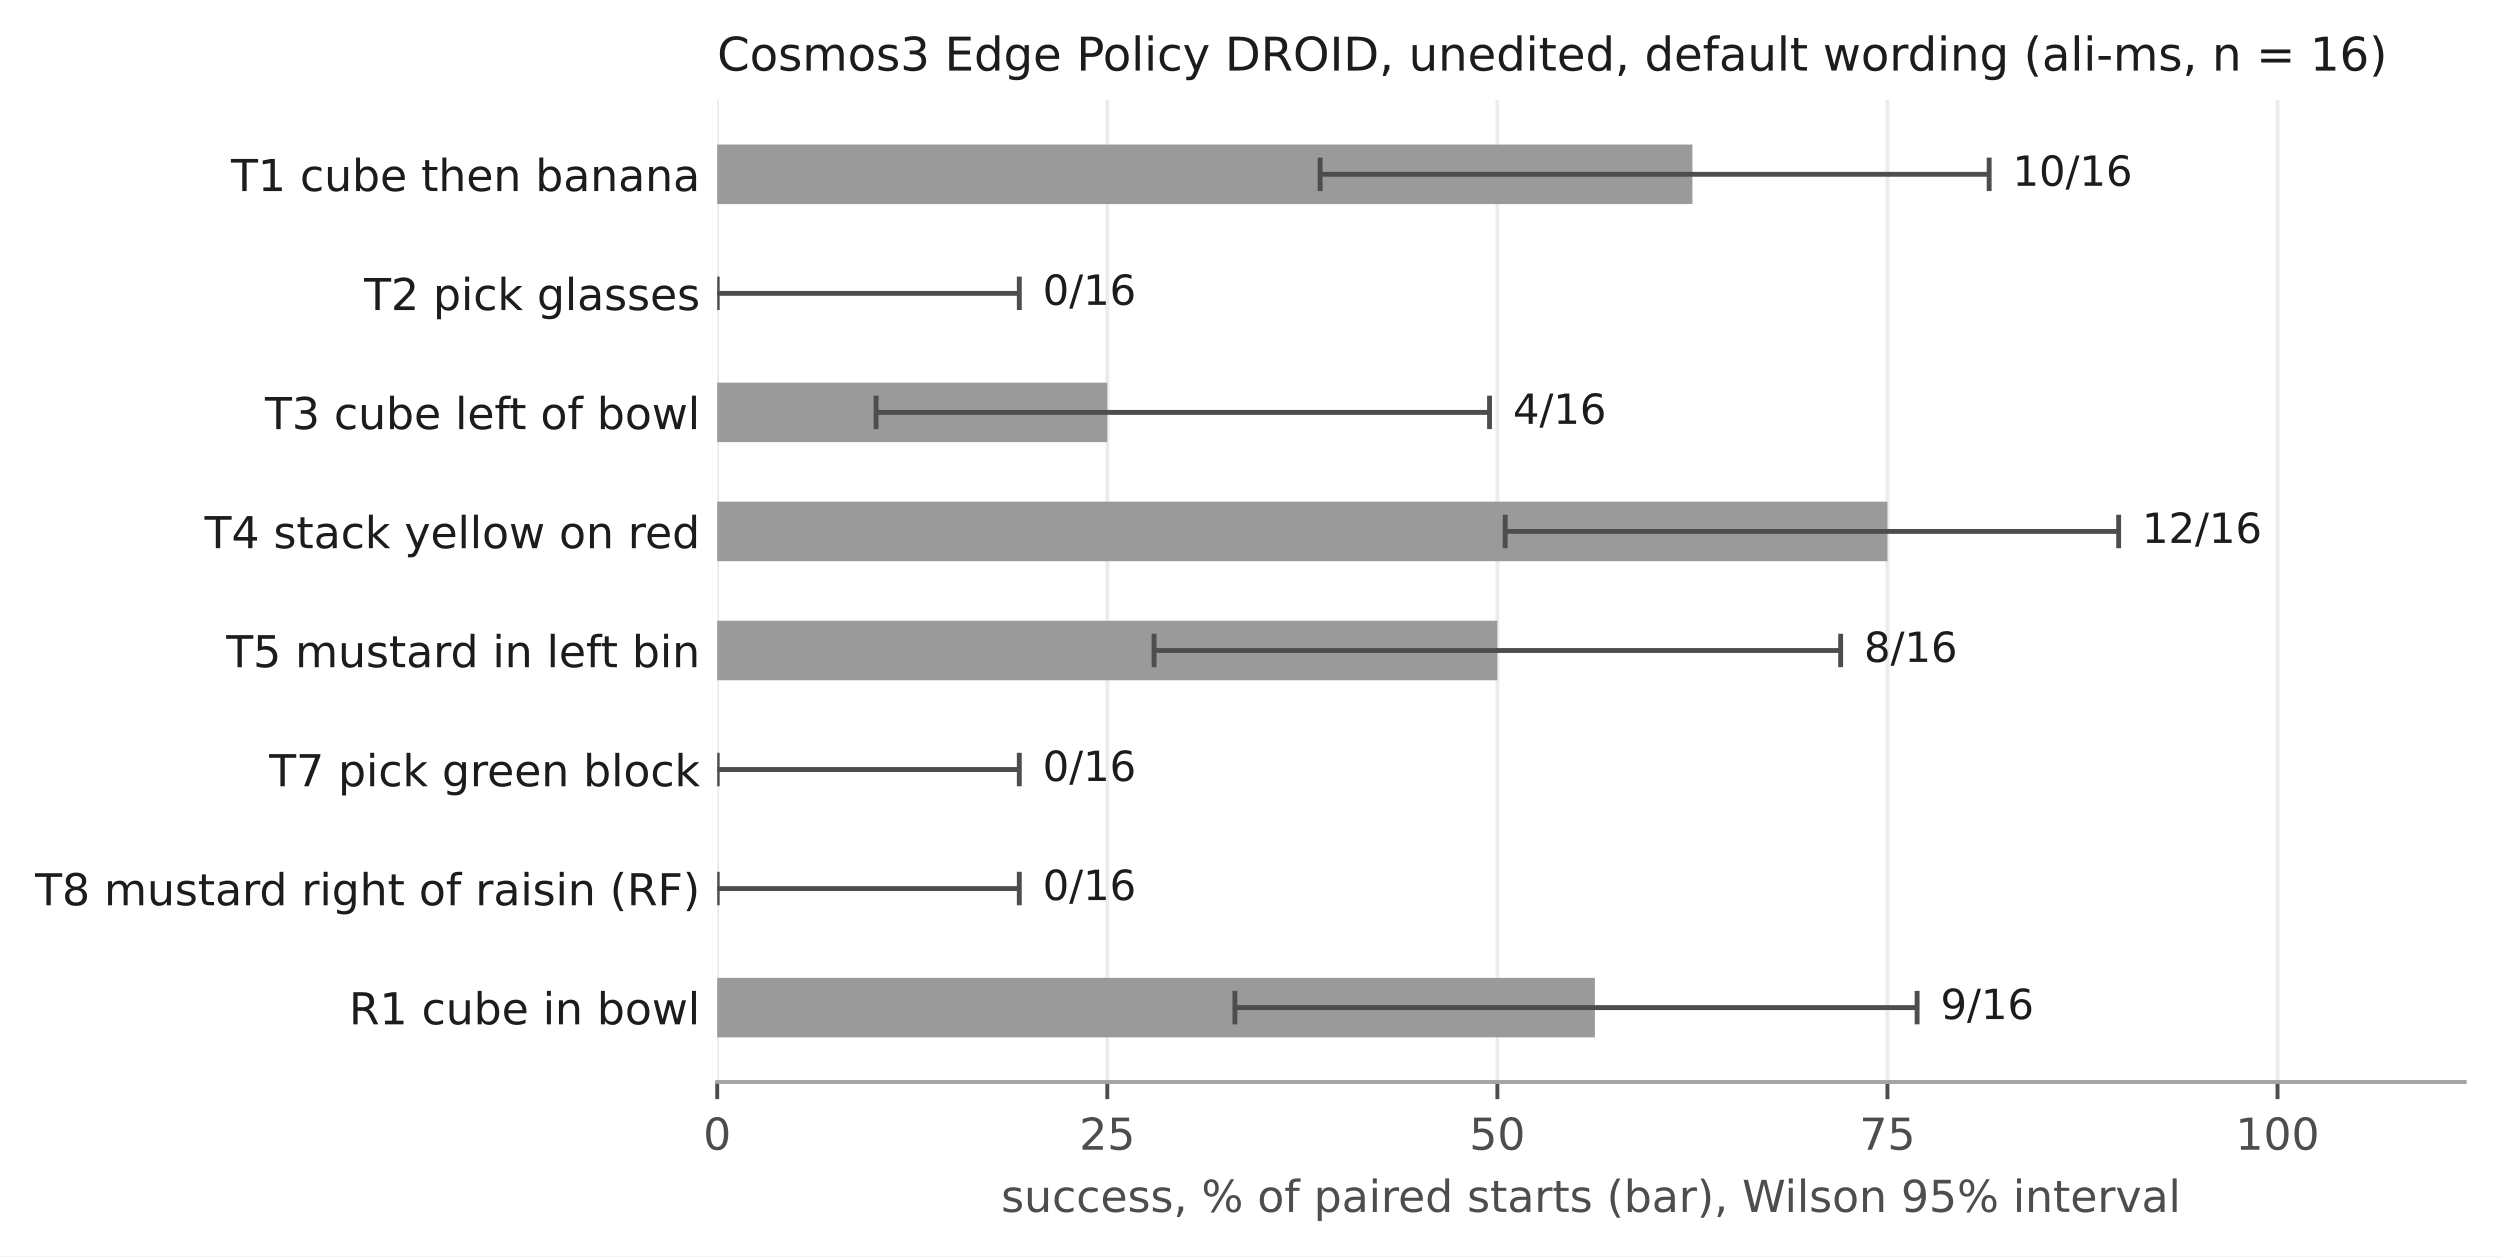
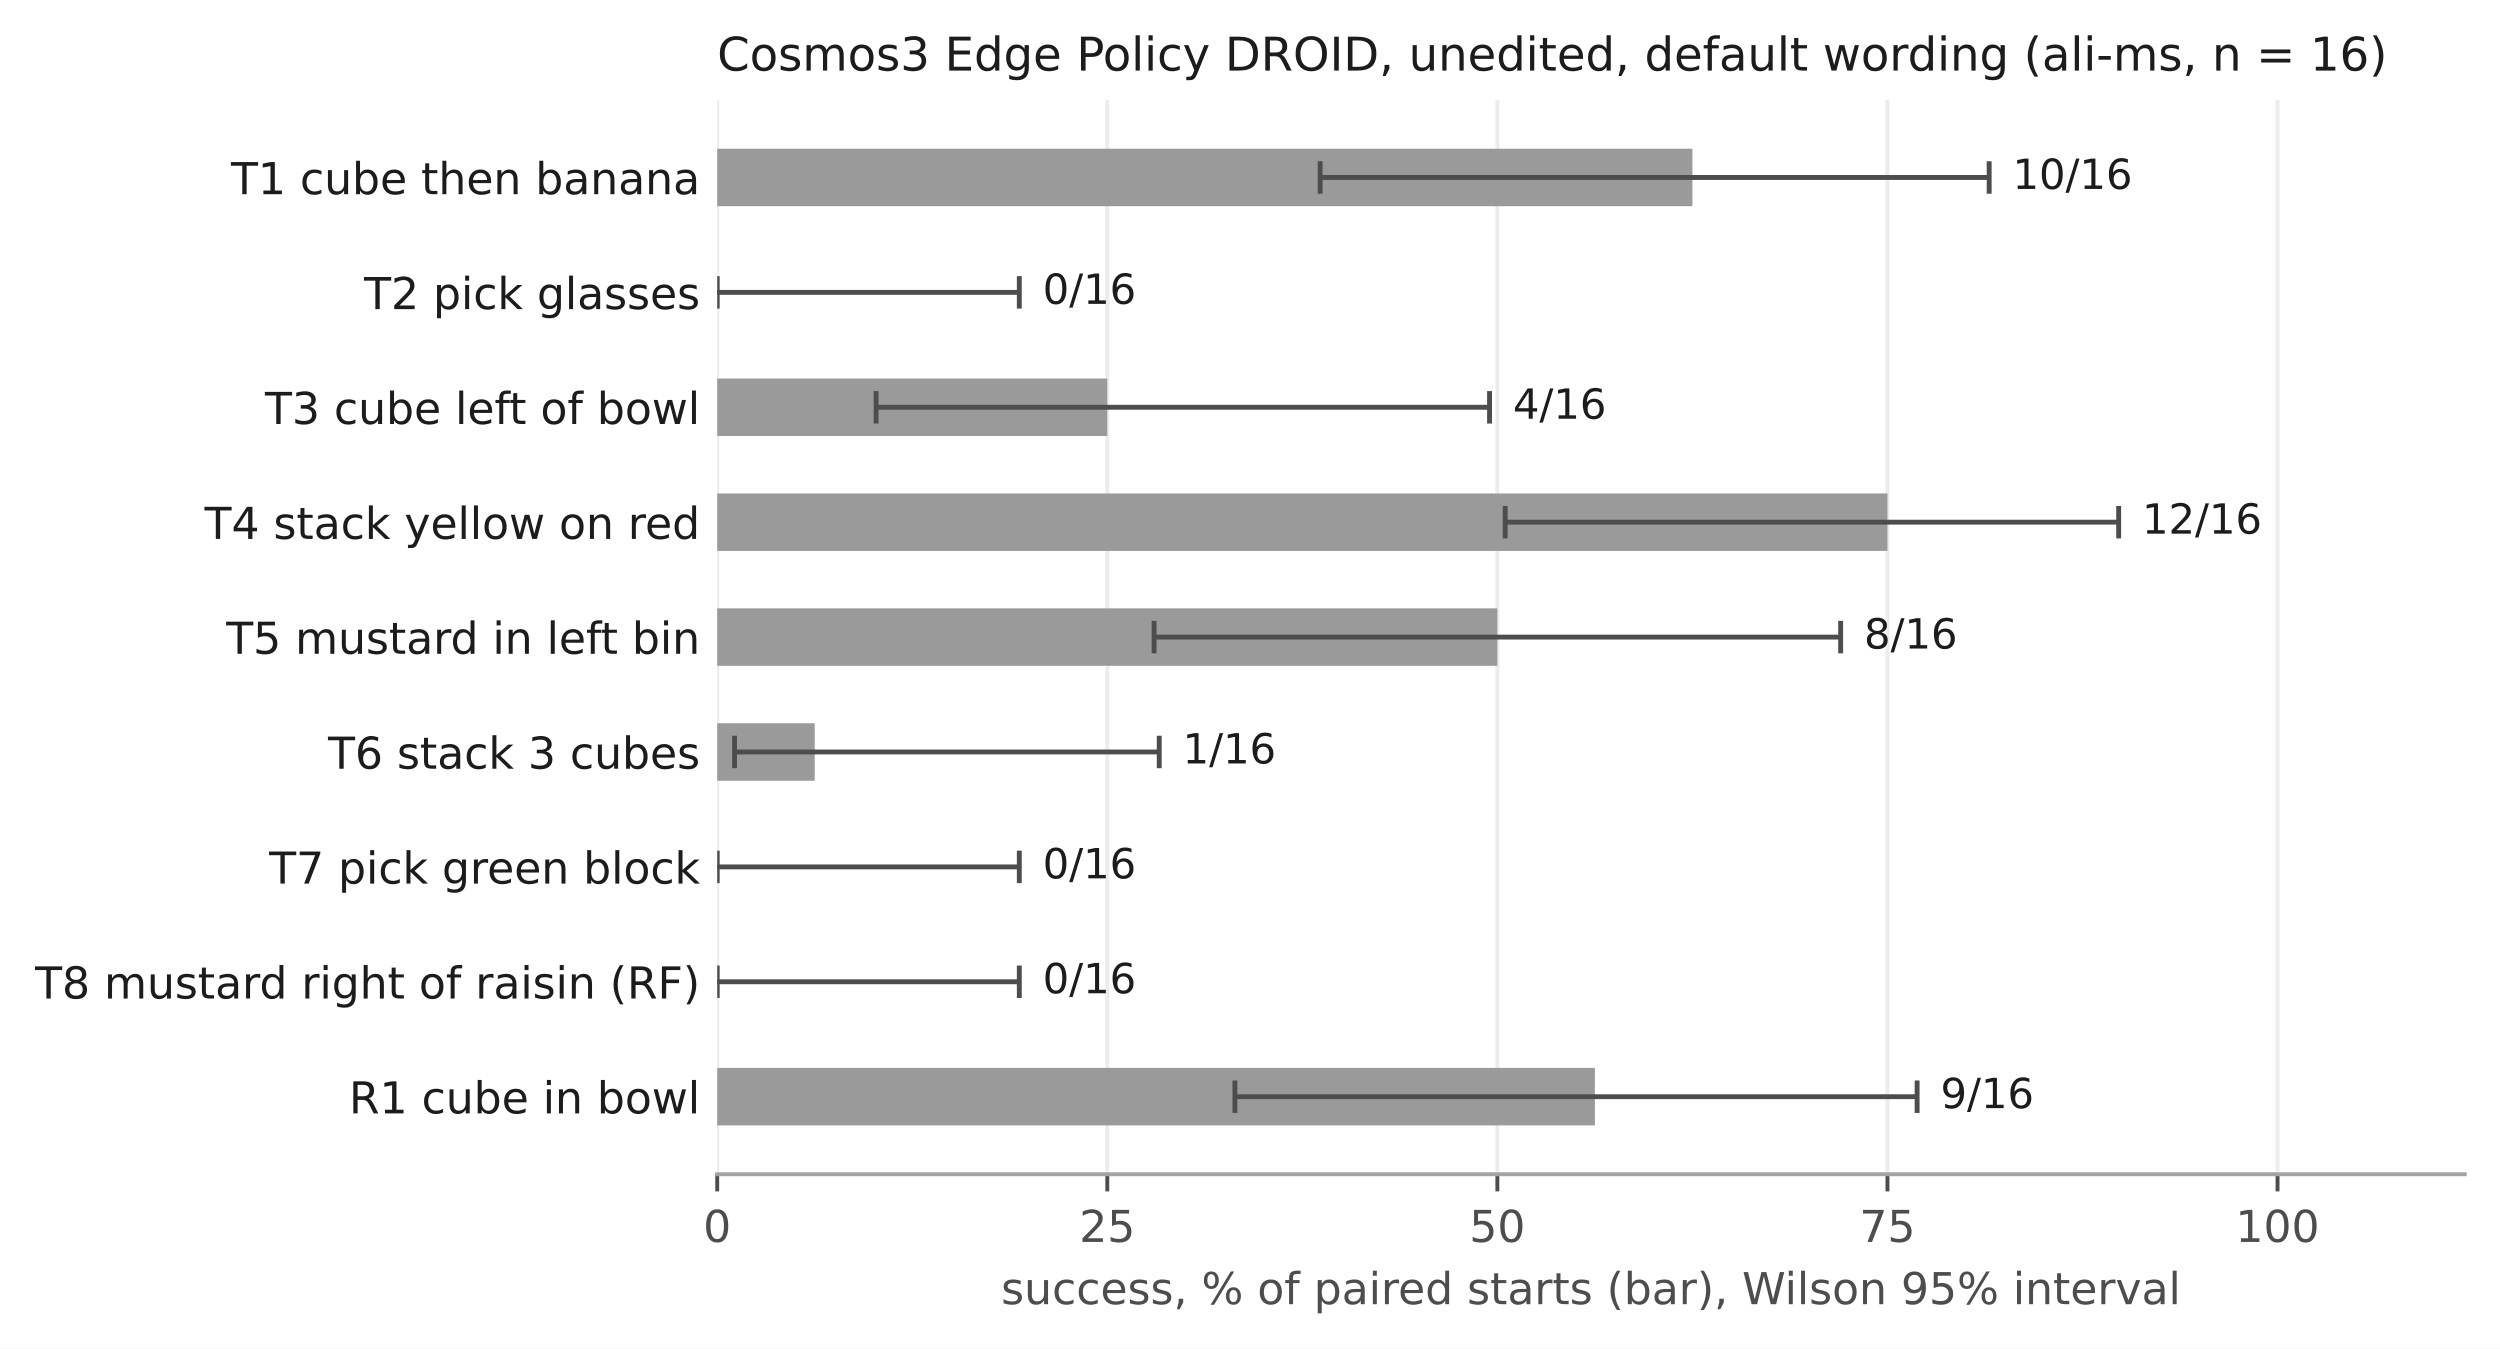
- <svg xmlns="http://www.w3.org/2000/svg" xmlns:xlink="http://www.w3.org/1999/xlink" width="510.885pt" height="256.732pt" viewBox="0 0 510.885 256.732" version="1.1">
+ <svg xmlns="http://www.w3.org/2000/svg" xmlns:xlink="http://www.w3.org/1999/xlink" width="510.885pt" height="275.582pt" viewBox="0 0 510.885 275.582" version="1.1">
  <defs>
    <style type="text/css">*{stroke-linejoin: round; stroke-linecap: butt}</style>
  </defs>
  <g id="figure_1">
    <g id="patch_1">
-       <path d="M -0 256.732  L 510.885 256.732  L 510.885 0  L -0 0  z " style="fill: #ffffff" />
+       <path d="M -0 275.582  L 510.885 275.582  L 510.885 0  L -0 0  z " style="fill: #ffffff" />
    </g>
    <g id="axes_1">
      <g id="patch_2">
-         <path d="M 146.565 221.111  L 503.685 221.111  L 503.685 20.419  L 146.565 20.419  z " style="fill: #ffffff" />
+         <path d="M 146.565 239.961  L 503.685 239.961  L 503.685 20.419  L 146.565 20.419  z " style="fill: #ffffff" />
      </g>
      <g id="matplotlib.axis_1">
        <g id="xtick_1">
          <g id="line2d_1">
-             <path d="M 146.565 221.111  L 146.565 20.419  " clip-path="url(#p3d941465fb)" style="fill: none; stroke: #ececec; stroke-width: 0.8; stroke-linecap: square" />
+             <path d="M 146.565 239.961  L 146.565 20.419  " clip-path="url(#p6e82936153)" style="fill: none; stroke: #ececec; stroke-width: 0.8; stroke-linecap: square" />
          </g>
          <g id="line2d_2">
            <defs>
-               <path id="m8ef82fa23c" d="M 0 0  L 0 3.5  " style="stroke: #4d4d4d; stroke-width: 0.8" />
+               <path id="m8c2349c623" d="M 0 0  L 0 3.5  " style="stroke: #4d4d4d; stroke-width: 0.8" />
            </defs>
            <g>
-               <use xlink:href="#m8ef82fa23c" x="146.565" y="221.111" style="fill: #4d4d4d; stroke: #4d4d4d; stroke-width: 0.8" />
+               <use xlink:href="#m8c2349c623" x="146.565" y="239.961" style="fill: #4d4d4d; stroke: #4d4d4d; stroke-width: 0.8" />
            </g>
          </g>
          <g id="text_1">
-             <text style="font-size: 9px; font-family: 'DejaVu Sans'; text-anchor: middle; fill: #4d4d4d" x="146.565" y="234.95" transform="rotate(-0 146.5648 234.9499)">0</text>
+             <text style="font-size: 9px; font-family: 'DejaVu Sans'; text-anchor: middle; fill: #4d4d4d" x="146.565" y="253.8" transform="rotate(-0 146.5648 253.7995)">0</text>
          </g>
        </g>
        <g id="xtick_2">
          <g id="line2d_3">
-             <path d="M 226.279 221.111  L 226.279 20.419  " clip-path="url(#p3d941465fb)" style="fill: none; stroke: #ececec; stroke-width: 0.8; stroke-linecap: square" />
+             <path d="M 226.279 239.961  L 226.279 20.419  " clip-path="url(#p6e82936153)" style="fill: none; stroke: #ececec; stroke-width: 0.8; stroke-linecap: square" />
          </g>
          <g id="line2d_4">
            <g>
-               <use xlink:href="#m8ef82fa23c" x="226.279" y="221.111" style="fill: #4d4d4d; stroke: #4d4d4d; stroke-width: 0.8" />
+               <use xlink:href="#m8c2349c623" x="226.279" y="239.961" style="fill: #4d4d4d; stroke: #4d4d4d; stroke-width: 0.8" />
            </g>
          </g>
          <g id="text_2">
-             <text style="font-size: 9px; font-family: 'DejaVu Sans'; text-anchor: middle; fill: #4d4d4d" x="226.279" y="234.95" transform="rotate(-0 226.2791 234.9499)">25</text>
+             <text style="font-size: 9px; font-family: 'DejaVu Sans'; text-anchor: middle; fill: #4d4d4d" x="226.279" y="253.8" transform="rotate(-0 226.2791 253.7995)">25</text>
          </g>
        </g>
        <g id="xtick_3">
          <g id="line2d_5">
-             <path d="M 305.993 221.111  L 305.993 20.419  " clip-path="url(#p3d941465fb)" style="fill: none; stroke: #ececec; stroke-width: 0.8; stroke-linecap: square" />
+             <path d="M 305.993 239.961  L 305.993 20.419  " clip-path="url(#p6e82936153)" style="fill: none; stroke: #ececec; stroke-width: 0.8; stroke-linecap: square" />
          </g>
          <g id="line2d_6">
            <g>
-               <use xlink:href="#m8ef82fa23c" x="305.993" y="221.111" style="fill: #4d4d4d; stroke: #4d4d4d; stroke-width: 0.8" />
+               <use xlink:href="#m8c2349c623" x="305.993" y="239.961" style="fill: #4d4d4d; stroke: #4d4d4d; stroke-width: 0.8" />
            </g>
          </g>
          <g id="text_3">
-             <text style="font-size: 9px; font-family: 'DejaVu Sans'; text-anchor: middle; fill: #4d4d4d" x="305.993" y="234.95" transform="rotate(-0 305.9934 234.9499)">50</text>
+             <text style="font-size: 9px; font-family: 'DejaVu Sans'; text-anchor: middle; fill: #4d4d4d" x="305.993" y="253.8" transform="rotate(-0 305.9934 253.7995)">50</text>
          </g>
        </g>
        <g id="xtick_4">
          <g id="line2d_7">
-             <path d="M 385.708 221.111  L 385.708 20.419  " clip-path="url(#p3d941465fb)" style="fill: none; stroke: #ececec; stroke-width: 0.8; stroke-linecap: square" />
+             <path d="M 385.708 239.961  L 385.708 20.419  " clip-path="url(#p6e82936153)" style="fill: none; stroke: #ececec; stroke-width: 0.8; stroke-linecap: square" />
          </g>
          <g id="line2d_8">
            <g>
-               <use xlink:href="#m8ef82fa23c" x="385.708" y="221.111" style="fill: #4d4d4d; stroke: #4d4d4d; stroke-width: 0.8" />
+               <use xlink:href="#m8c2349c623" x="385.708" y="239.961" style="fill: #4d4d4d; stroke: #4d4d4d; stroke-width: 0.8" />
            </g>
          </g>
          <g id="text_4">
-             <text style="font-size: 9px; font-family: 'DejaVu Sans'; text-anchor: middle; fill: #4d4d4d" x="385.708" y="234.95" transform="rotate(-0 385.7077 234.9499)">75</text>
+             <text style="font-size: 9px; font-family: 'DejaVu Sans'; text-anchor: middle; fill: #4d4d4d" x="385.708" y="253.8" transform="rotate(-0 385.7077 253.7995)">75</text>
          </g>
        </g>
        <g id="xtick_5">
          <g id="line2d_9">
-             <path d="M 465.422 221.111  L 465.422 20.419  " clip-path="url(#p3d941465fb)" style="fill: none; stroke: #ececec; stroke-width: 0.8; stroke-linecap: square" />
+             <path d="M 465.422 239.961  L 465.422 20.419  " clip-path="url(#p6e82936153)" style="fill: none; stroke: #ececec; stroke-width: 0.8; stroke-linecap: square" />
          </g>
          <g id="line2d_10">
            <g>
-               <use xlink:href="#m8ef82fa23c" x="465.422" y="221.111" style="fill: #4d4d4d; stroke: #4d4d4d; stroke-width: 0.8" />
+               <use xlink:href="#m8c2349c623" x="465.422" y="239.961" style="fill: #4d4d4d; stroke: #4d4d4d; stroke-width: 0.8" />
            </g>
          </g>
          <g id="text_5">
-             <text style="font-size: 9px; font-family: 'DejaVu Sans'; text-anchor: middle; fill: #4d4d4d" x="465.422" y="234.95" transform="rotate(-0 465.422 234.9499)">100</text>
+             <text style="font-size: 9px; font-family: 'DejaVu Sans'; text-anchor: middle; fill: #4d4d4d" x="465.422" y="253.8" transform="rotate(-0 465.422 253.7995)">100</text>
          </g>
        </g>
        <g id="text_6">
-           <text style="font-size: 9px; font-family: 'DejaVu Sans'; text-anchor: middle; fill: #4d4d4d" x="325.125" y="247.66" transform="rotate(-0 325.1248 247.6602)">success, % of paired starts (bar), Wilson 95% interval</text>
+           <text style="font-size: 9px; font-family: 'DejaVu Sans'; text-anchor: middle; fill: #4d4d4d" x="325.125" y="266.51" transform="rotate(-0 325.1248 266.5098)">success, % of paired starts (bar), Wilson 95% interval</text>
        </g>
      </g>
      <g id="matplotlib.axis_2">
        <g id="ytick_1">
          <g id="line2d_11" />
          <g id="text_7">
-             <text style="font-size: 9px; font-family: 'DejaVu Sans'; text-anchor: end; fill: #1c1c1c" x="143.065" y="209.327" transform="rotate(-0 143.0648 209.3266)">R1 cube in bowl</text>
+             <text style="font-size: 9px; font-family: 'DejaVu Sans'; text-anchor: end; fill: #1c1c1c" x="143.065" y="227.531" transform="rotate(-0 143.0648 227.5309)">R1 cube in bowl</text>
          </g>
        </g>
        <g id="ytick_2">
          <g id="line2d_12" />
          <g id="text_8">
-             <text style="font-size: 9px; font-family: 'DejaVu Sans'; text-anchor: end; fill: #1c1c1c" x="143.065" y="185" transform="rotate(-0 143.0648 185.0002)">T8 mustard right of raisin (RF)</text>
+             <text style="font-size: 9px; font-family: 'DejaVu Sans'; text-anchor: end; fill: #1c1c1c" x="143.065" y="204.05" transform="rotate(-0 143.0648 204.0504)">T8 mustard right of raisin (RF)</text>
          </g>
        </g>
        <g id="ytick_3">
          <g id="line2d_13" />
          <g id="text_9">
-             <text style="font-size: 9px; font-family: 'DejaVu Sans'; text-anchor: end; fill: #1c1c1c" x="143.065" y="160.674" transform="rotate(-0 143.0648 160.6738)">T7 pick green block</text>
+             <text style="font-size: 9px; font-family: 'DejaVu Sans'; text-anchor: end; fill: #1c1c1c" x="143.065" y="180.57" transform="rotate(-0 143.0648 180.57)">T7 pick green block</text>
          </g>
        </g>
        <g id="ytick_4">
          <g id="line2d_14" />
          <g id="text_10">
-             <text style="font-size: 9px; font-family: 'DejaVu Sans'; text-anchor: end; fill: #1c1c1c" x="143.065" y="136.347" transform="rotate(-0 143.0648 136.3474)">T5 mustard in left bin</text>
+             <text style="font-size: 9px; font-family: 'DejaVu Sans'; text-anchor: end; fill: #1c1c1c" x="143.065" y="157.089" transform="rotate(-0 143.0648 157.0895)">T6 stack 3 cubes</text>
          </g>
        </g>
        <g id="ytick_5">
          <g id="line2d_15" />
          <g id="text_11">
-             <text style="font-size: 9px; font-family: 'DejaVu Sans'; text-anchor: end; fill: #1c1c1c" x="143.065" y="112.021" transform="rotate(-0 143.0648 112.021)">T4 stack yellow on red</text>
+             <text style="font-size: 9px; font-family: 'DejaVu Sans'; text-anchor: end; fill: #1c1c1c" x="143.065" y="133.609" transform="rotate(-0 143.0648 133.609)">T5 mustard in left bin</text>
          </g>
        </g>
        <g id="ytick_6">
          <g id="line2d_16" />
          <g id="text_12">
-             <text style="font-size: 9px; font-family: 'DejaVu Sans'; text-anchor: end; fill: #1c1c1c" x="143.065" y="87.695" transform="rotate(-0 143.0648 87.69461)">T3 cube left of bowl</text>
+             <text style="font-size: 9px; font-family: 'DejaVu Sans'; text-anchor: end; fill: #1c1c1c" x="143.065" y="110.129" transform="rotate(-0 143.0648 110.1285)">T4 stack yellow on red</text>
          </g>
        </g>
        <g id="ytick_7">
          <g id="line2d_17" />
          <g id="text_13">
-             <text style="font-size: 9px; font-family: 'DejaVu Sans'; text-anchor: end; fill: #1c1c1c" x="143.065" y="63.368" transform="rotate(-0 143.0648 63.36821)">T2 pick glasses</text>
+             <text style="font-size: 9px; font-family: 'DejaVu Sans'; text-anchor: end; fill: #1c1c1c" x="143.065" y="86.648" transform="rotate(-0 143.0648 86.64807)">T3 cube left of bowl</text>
          </g>
        </g>
        <g id="ytick_8">
          <g id="line2d_18" />
          <g id="text_14">
-             <text style="font-size: 9px; font-family: 'DejaVu Sans'; text-anchor: end; fill: #1c1c1c" x="143.065" y="39.042" transform="rotate(-0 143.0648 39.04181)">T1 cube then banana</text>
+             <text style="font-size: 9px; font-family: 'DejaVu Sans'; text-anchor: end; fill: #1c1c1c" x="143.065" y="63.168" transform="rotate(-0 143.0648 63.1676)">T2 pick glasses</text>
+           </g>
+         </g>
+         <g id="ytick_9">
+           <g id="line2d_19" />
+           <g id="text_15">
+             <text style="font-size: 9px; font-family: 'DejaVu Sans'; text-anchor: end; fill: #1c1c1c" x="143.065" y="39.687" transform="rotate(-0 143.0648 39.68713)">T1 cube then banana</text>
          </g>
        </g>
      </g>
      <g id="patch_3">
-         <path d="M 146.565 41.704  L 345.851 41.704  L 345.851 29.541  L 146.565 29.541  z " clip-path="url(#p3d941465fb)" style="fill: #9a9a9a" />
+         <path d="M 146.565 42.138  L 345.851 42.138  L 345.851 30.398  L 146.565 30.398  z " clip-path="url(#p6e82936153)" style="fill: #9a9a9a" />
      </g>
      <g id="patch_4">
-         <path d="M 146.565 66.031  L 146.565 66.031  L 146.565 53.867  L 146.565 53.867  z " clip-path="url(#p3d941465fb)" style="fill: #9a9a9a" />
+         <path d="M 146.565 65.618  L 146.565 65.618  L 146.565 53.878  L 146.565 53.878  z " clip-path="url(#p6e82936153)" style="fill: #9a9a9a" />
      </g>
      <g id="patch_5">
-         <path d="M 146.565 90.357  L 226.279 90.357  L 226.279 78.194  L 146.565 78.194  z " clip-path="url(#p3d941465fb)" style="fill: #9a9a9a" />
+         <path d="M 146.565 89.099  L 226.279 89.099  L 226.279 77.359  L 146.565 77.359  z " clip-path="url(#p6e82936153)" style="fill: #9a9a9a" />
      </g>
      <g id="patch_6">
-         <path d="M 146.565 114.683  L 385.708 114.683  L 385.708 102.52  L 146.565 102.52  z " clip-path="url(#p3d941465fb)" style="fill: #9a9a9a" />
+         <path d="M 146.565 112.579  L 385.708 112.579  L 385.708 100.839  L 146.565 100.839  z " clip-path="url(#p6e82936153)" style="fill: #9a9a9a" />
      </g>
      <g id="patch_7">
-         <path d="M 146.565 139.01  L 305.993 139.01  L 305.993 126.847  L 146.565 126.847  z " clip-path="url(#p3d941465fb)" style="fill: #9a9a9a" />
+         <path d="M 146.565 136.06  L 305.993 136.06  L 305.993 124.32  L 146.565 124.32  z " clip-path="url(#p6e82936153)" style="fill: #9a9a9a" />
      </g>
      <g id="patch_8">
-         <path d="M 146.565 163.336  L 146.565 163.336  L 146.565 151.173  L 146.565 151.173  z " clip-path="url(#p3d941465fb)" style="fill: #9a9a9a" />
+         <path d="M 146.565 159.54  L 166.493 159.54  L 166.493 147.8  L 146.565 147.8  z " clip-path="url(#p6e82936153)" style="fill: #9a9a9a" />
      </g>
      <g id="patch_9">
-         <path d="M 146.565 187.663  L 146.565 187.663  L 146.565 175.499  L 146.565 175.499  z " clip-path="url(#p3d941465fb)" style="fill: #9a9a9a" />
+         <path d="M 146.565 183.021  L 146.565 183.021  L 146.565 171.281  L 146.565 171.281  z " clip-path="url(#p6e82936153)" style="fill: #9a9a9a" />
      </g>
      <g id="patch_10">
-         <path d="M 146.565 211.989  L 325.922 211.989  L 325.922 199.826  L 146.565 199.826  z " clip-path="url(#p3d941465fb)" style="fill: #9a9a9a" />
+         <path d="M 146.565 206.501  L 146.565 206.501  L 146.565 194.761  L 146.565 194.761  z " clip-path="url(#p6e82936153)" style="fill: #9a9a9a" />
      </g>
      <g id="patch_11">
-         <path d="M 146.565 221.111  L 503.685 221.111  " style="fill: none; stroke: #a3a3a3; stroke-width: 0.8; stroke-linejoin: miter; stroke-linecap: square" />
-       </g>
-       <g id="line2d_19">
-         <path d="M 269.775 35.623  L 406.493 35.623  " clip-path="url(#p3d941465fb)" style="fill: none; stroke: #4d4d4d" />
+         <path d="M 146.565 229.982  L 325.922 229.982  L 325.922 218.241  L 146.565 218.241  z " clip-path="url(#p6e82936153)" style="fill: #9a9a9a" />
+       </g>
+       <g id="patch_12">
+         <path d="M 146.565 239.961  L 503.685 239.961  " style="fill: none; stroke: #a3a3a3; stroke-width: 0.8; stroke-linejoin: miter; stroke-linecap: square" />
      </g>
      <g id="line2d_20">
-         <path d="M 269.775 38.542  L 269.775 32.703  " clip-path="url(#p3d941465fb)" style="fill: none; stroke: #4d4d4d; stroke-linecap: square" />
+         <path d="M 269.775 36.268  L 406.493 36.268  " clip-path="url(#p6e82936153)" style="fill: none; stroke: #4d4d4d" />
      </g>
      <g id="line2d_21">
-         <path d="M 406.493 38.542  L 406.493 32.703  " clip-path="url(#p3d941465fb)" style="fill: none; stroke: #4d4d4d; stroke-linecap: square" />
-       </g>
-       <g id="text_15">
-         <text style="font-size: 8.5px; font-family: 'DejaVu Sans'; text-anchor: start; fill: #1c1c1c" x="411.276" y="37.968" transform="rotate(-0 411.2761 37.96798)">10/16</text>
+         <path d="M 269.775 39.085  L 269.775 33.45  " clip-path="url(#p6e82936153)" style="fill: none; stroke: #4d4d4d; stroke-linecap: square" />
      </g>
      <g id="line2d_22">
-         <path d="M 146.565 59.949  L 208.298 59.949  " clip-path="url(#p3d941465fb)" style="fill: none; stroke: #4d4d4d" />
+         <path d="M 406.493 39.085  L 406.493 33.45  " clip-path="url(#p6e82936153)" style="fill: none; stroke: #4d4d4d; stroke-linecap: square" />
+       </g>
+       <g id="text_16">
+         <text style="font-size: 8.5px; font-family: 'DejaVu Sans'; text-anchor: start; fill: #1c1c1c" x="411.276" y="38.613" transform="rotate(-0 411.2761 38.6133)">10/16</text>
      </g>
      <g id="line2d_23">
-         <path d="M 146.565 62.868  L 146.565 57.03  " clip-path="url(#p3d941465fb)" style="fill: none; stroke: #4d4d4d; stroke-linecap: square" />
+         <path d="M 146.565 59.748  L 208.298 59.748  " clip-path="url(#p6e82936153)" style="fill: none; stroke: #4d4d4d" />
      </g>
      <g id="line2d_24">
-         <path d="M 208.298 62.868  L 208.298 57.03  " clip-path="url(#p3d941465fb)" style="fill: none; stroke: #4d4d4d; stroke-linecap: square" />
-       </g>
-       <g id="text_16">
-         <text style="font-size: 8.5px; font-family: 'DejaVu Sans'; text-anchor: start; fill: #1c1c1c" x="213.081" y="62.294" transform="rotate(-0 213.0809 62.29438)">0/16</text>
+         <path d="M 146.565 62.566  L 146.565 56.931  " clip-path="url(#p6e82936153)" style="fill: none; stroke: #4d4d4d; stroke-linecap: square" />
      </g>
      <g id="line2d_25">
-         <path d="M 179.031 84.275  L 304.394 84.275  " clip-path="url(#p3d941465fb)" style="fill: none; stroke: #4d4d4d" />
+         <path d="M 208.298 62.566  L 208.298 56.931  " clip-path="url(#p6e82936153)" style="fill: none; stroke: #4d4d4d; stroke-linecap: square" />
+       </g>
+       <g id="text_17">
+         <text style="font-size: 8.5px; font-family: 'DejaVu Sans'; text-anchor: start; fill: #1c1c1c" x="213.081" y="62.094" transform="rotate(-0 213.0809 62.09377)">0/16</text>
      </g>
      <g id="line2d_26">
-         <path d="M 179.031 87.194  L 179.031 81.356  " clip-path="url(#p3d941465fb)" style="fill: none; stroke: #4d4d4d; stroke-linecap: square" />
+         <path d="M 179.031 83.229  L 304.394 83.229  " clip-path="url(#p6e82936153)" style="fill: none; stroke: #4d4d4d" />
      </g>
      <g id="line2d_27">
-         <path d="M 304.394 87.194  L 304.394 81.356  " clip-path="url(#p3d941465fb)" style="fill: none; stroke: #4d4d4d; stroke-linecap: square" />
-       </g>
-       <g id="text_17">
-         <text style="font-size: 8.5px; font-family: 'DejaVu Sans'; text-anchor: start; fill: #1c1c1c" x="309.177" y="86.621" transform="rotate(-0 309.1766 86.62078)">4/16</text>
+         <path d="M 179.031 86.046  L 179.031 80.411  " clip-path="url(#p6e82936153)" style="fill: none; stroke: #4d4d4d; stroke-linecap: square" />
      </g>
      <g id="line2d_28">
-         <path d="M 307.593 108.602  L 432.956 108.602  " clip-path="url(#p3d941465fb)" style="fill: none; stroke: #4d4d4d" />
+         <path d="M 304.394 86.046  L 304.394 80.411  " clip-path="url(#p6e82936153)" style="fill: none; stroke: #4d4d4d; stroke-linecap: square" />
+       </g>
+       <g id="text_18">
+         <text style="font-size: 8.5px; font-family: 'DejaVu Sans'; text-anchor: start; fill: #1c1c1c" x="309.177" y="85.574" transform="rotate(-0 309.1766 85.57424)">4/16</text>
      </g>
      <g id="line2d_29">
-         <path d="M 307.593 111.521  L 307.593 105.683  " clip-path="url(#p3d941465fb)" style="fill: none; stroke: #4d4d4d; stroke-linecap: square" />
+         <path d="M 307.593 106.709  L 432.956 106.709  " clip-path="url(#p6e82936153)" style="fill: none; stroke: #4d4d4d" />
      </g>
      <g id="line2d_30">
-         <path d="M 432.956 111.521  L 432.956 105.683  " clip-path="url(#p3d941465fb)" style="fill: none; stroke: #4d4d4d; stroke-linecap: square" />
-       </g>
-       <g id="text_18">
-         <text style="font-size: 8.5px; font-family: 'DejaVu Sans'; text-anchor: start; fill: #1c1c1c" x="437.739" y="110.947" transform="rotate(-0 437.7386 110.9472)">12/16</text>
+         <path d="M 307.593 109.527  L 307.593 103.892  " clip-path="url(#p6e82936153)" style="fill: none; stroke: #4d4d4d; stroke-linecap: square" />
      </g>
      <g id="line2d_31">
-         <path d="M 235.843 132.928  L 376.143 132.928  " clip-path="url(#p3d941465fb)" style="fill: none; stroke: #4d4d4d" />
+         <path d="M 432.956 109.527  L 432.956 103.892  " clip-path="url(#p6e82936153)" style="fill: none; stroke: #4d4d4d; stroke-linecap: square" />
+       </g>
+       <g id="text_19">
+         <text style="font-size: 8.5px; font-family: 'DejaVu Sans'; text-anchor: start; fill: #1c1c1c" x="437.739" y="109.055" transform="rotate(-0 437.7386 109.0547)">12/16</text>
      </g>
      <g id="line2d_32">
-         <path d="M 235.843 135.847  L 235.843 130.009  " clip-path="url(#p3d941465fb)" style="fill: none; stroke: #4d4d4d; stroke-linecap: square" />
+         <path d="M 235.843 130.19  L 376.143 130.19  " clip-path="url(#p6e82936153)" style="fill: none; stroke: #4d4d4d" />
      </g>
      <g id="line2d_33">
-         <path d="M 376.143 135.847  L 376.143 130.009  " clip-path="url(#p3d941465fb)" style="fill: none; stroke: #4d4d4d; stroke-linecap: square" />
-       </g>
-       <g id="text_19">
-         <text style="font-size: 8.5px; font-family: 'DejaVu Sans'; text-anchor: start; fill: #1c1c1c" x="380.926" y="135.274" transform="rotate(-0 380.9262 135.2736)">8/16</text>
+         <path d="M 235.843 133.007  L 235.843 127.372  " clip-path="url(#p6e82936153)" style="fill: none; stroke: #4d4d4d; stroke-linecap: square" />
      </g>
      <g id="line2d_34">
-         <path d="M 146.565 157.255  L 208.298 157.255  " clip-path="url(#p3d941465fb)" style="fill: none; stroke: #4d4d4d" />
+         <path d="M 376.143 133.007  L 376.143 127.372  " clip-path="url(#p6e82936153)" style="fill: none; stroke: #4d4d4d; stroke-linecap: square" />
+       </g>
+       <g id="text_20">
+         <text style="font-size: 8.5px; font-family: 'DejaVu Sans'; text-anchor: start; fill: #1c1c1c" x="380.926" y="132.535" transform="rotate(-0 380.9262 132.5352)">8/16</text>
      </g>
      <g id="line2d_35">
-         <path d="M 146.565 160.174  L 146.565 154.335  " clip-path="url(#p3d941465fb)" style="fill: none; stroke: #4d4d4d; stroke-linecap: square" />
+         <path d="M 150.11 153.67  L 236.893 153.67  " clip-path="url(#p6e82936153)" style="fill: none; stroke: #4d4d4d" />
      </g>
      <g id="line2d_36">
-         <path d="M 208.298 160.174  L 208.298 154.335  " clip-path="url(#p3d941465fb)" style="fill: none; stroke: #4d4d4d; stroke-linecap: square" />
-       </g>
-       <g id="text_20">
-         <text style="font-size: 8.5px; font-family: 'DejaVu Sans'; text-anchor: start; fill: #1c1c1c" x="213.081" y="159.6" transform="rotate(-0 213.0809 159.6)">0/16</text>
+         <path d="M 150.11 156.488  L 150.11 150.853  " clip-path="url(#p6e82936153)" style="fill: none; stroke: #4d4d4d; stroke-linecap: square" />
      </g>
      <g id="line2d_37">
-         <path d="M 146.565 181.581  L 208.298 181.581  " clip-path="url(#p3d941465fb)" style="fill: none; stroke: #4d4d4d" />
+         <path d="M 236.893 156.488  L 236.893 150.853  " clip-path="url(#p6e82936153)" style="fill: none; stroke: #4d4d4d; stroke-linecap: square" />
+       </g>
+       <g id="text_21">
+         <text style="font-size: 8.5px; font-family: 'DejaVu Sans'; text-anchor: start; fill: #1c1c1c" x="241.676" y="156.016" transform="rotate(-0 241.6759 156.0157)">1/16</text>
      </g>
      <g id="line2d_38">
-         <path d="M 146.565 184.5  L 146.565 178.662  " clip-path="url(#p3d941465fb)" style="fill: none; stroke: #4d4d4d; stroke-linecap: square" />
+         <path d="M 146.565 177.151  L 208.298 177.151  " clip-path="url(#p6e82936153)" style="fill: none; stroke: #4d4d4d" />
      </g>
      <g id="line2d_39">
-         <path d="M 208.298 184.5  L 208.298 178.662  " clip-path="url(#p3d941465fb)" style="fill: none; stroke: #4d4d4d; stroke-linecap: square" />
-       </g>
-       <g id="text_21">
-         <text style="font-size: 8.5px; font-family: 'DejaVu Sans'; text-anchor: start; fill: #1c1c1c" x="213.081" y="183.926" transform="rotate(-0 213.0809 183.9264)">0/16</text>
+         <path d="M 146.565 179.968  L 146.565 174.333  " clip-path="url(#p6e82936153)" style="fill: none; stroke: #4d4d4d; stroke-linecap: square" />
      </g>
      <g id="line2d_40">
-         <path d="M 252.357 205.907  L 391.77 205.907  " clip-path="url(#p3d941465fb)" style="fill: none; stroke: #4d4d4d" />
+         <path d="M 208.298 179.968  L 208.298 174.333  " clip-path="url(#p6e82936153)" style="fill: none; stroke: #4d4d4d; stroke-linecap: square" />
+       </g>
+       <g id="text_22">
+         <text style="font-size: 8.5px; font-family: 'DejaVu Sans'; text-anchor: start; fill: #1c1c1c" x="213.081" y="179.496" transform="rotate(-0 213.0809 179.4961)">0/16</text>
      </g>
      <g id="line2d_41">
-         <path d="M 252.357 208.826  L 252.357 202.988  " clip-path="url(#p3d941465fb)" style="fill: none; stroke: #4d4d4d; stroke-linecap: square" />
+         <path d="M 146.565 200.631  L 208.298 200.631  " clip-path="url(#p6e82936153)" style="fill: none; stroke: #4d4d4d" />
      </g>
      <g id="line2d_42">
-         <path d="M 391.77 208.826  L 391.77 202.988  " clip-path="url(#p3d941465fb)" style="fill: none; stroke: #4d4d4d; stroke-linecap: square" />
-       </g>
-       <g id="text_22">
-         <text style="font-size: 8.5px; font-family: 'DejaVu Sans'; text-anchor: start; fill: #1c1c1c" x="396.553" y="208.253" transform="rotate(-0 396.5531 208.2528)">9/16</text>
+         <path d="M 146.565 203.449  L 146.565 197.813  " clip-path="url(#p6e82936153)" style="fill: none; stroke: #4d4d4d; stroke-linecap: square" />
+       </g>
+       <g id="line2d_43">
+         <path d="M 208.298 203.449  L 208.298 197.813  " clip-path="url(#p6e82936153)" style="fill: none; stroke: #4d4d4d; stroke-linecap: square" />
      </g>
      <g id="text_23">
+         <text style="font-size: 8.5px; font-family: 'DejaVu Sans'; text-anchor: start; fill: #1c1c1c" x="213.081" y="202.977" transform="rotate(-0 213.0809 202.9766)">0/16</text>
+       </g>
+       <g id="line2d_44">
+         <path d="M 252.357 224.112  L 391.77 224.112  " clip-path="url(#p6e82936153)" style="fill: none; stroke: #4d4d4d" />
+       </g>
+       <g id="line2d_45">
+         <path d="M 252.357 226.929  L 252.357 221.294  " clip-path="url(#p6e82936153)" style="fill: none; stroke: #4d4d4d; stroke-linecap: square" />
+       </g>
+       <g id="line2d_46">
+         <path d="M 391.77 226.929  L 391.77 221.294  " clip-path="url(#p6e82936153)" style="fill: none; stroke: #4d4d4d; stroke-linecap: square" />
+       </g>
+       <g id="text_24">
+         <text style="font-size: 8.5px; font-family: 'DejaVu Sans'; text-anchor: start; fill: #1c1c1c" x="396.553" y="226.457" transform="rotate(-0 396.5531 226.4571)">9/16</text>
+       </g>
+       <g id="text_25">
        <text style="font-size: 9.5px; font-family: 'DejaVu Sans'; text-anchor: start; fill: #1c1c1c" x="146.565" y="14.419" transform="rotate(-0 146.5648 14.41852)">Cosmos3 Edge Policy DROID, unedited, default wording (ali-ms, n = 16)</text>
      </g>
    </g>
  </g>
  <defs>
-     <clipPath id="p3d941465fb">
-       <rect x="146.565" y="20.419" width="357.12" height="200.693" />
+     <clipPath id="p6e82936153">
+       <rect x="146.565" y="20.419" width="357.12" height="219.542" />
    </clipPath>
  </defs>
</svg>
